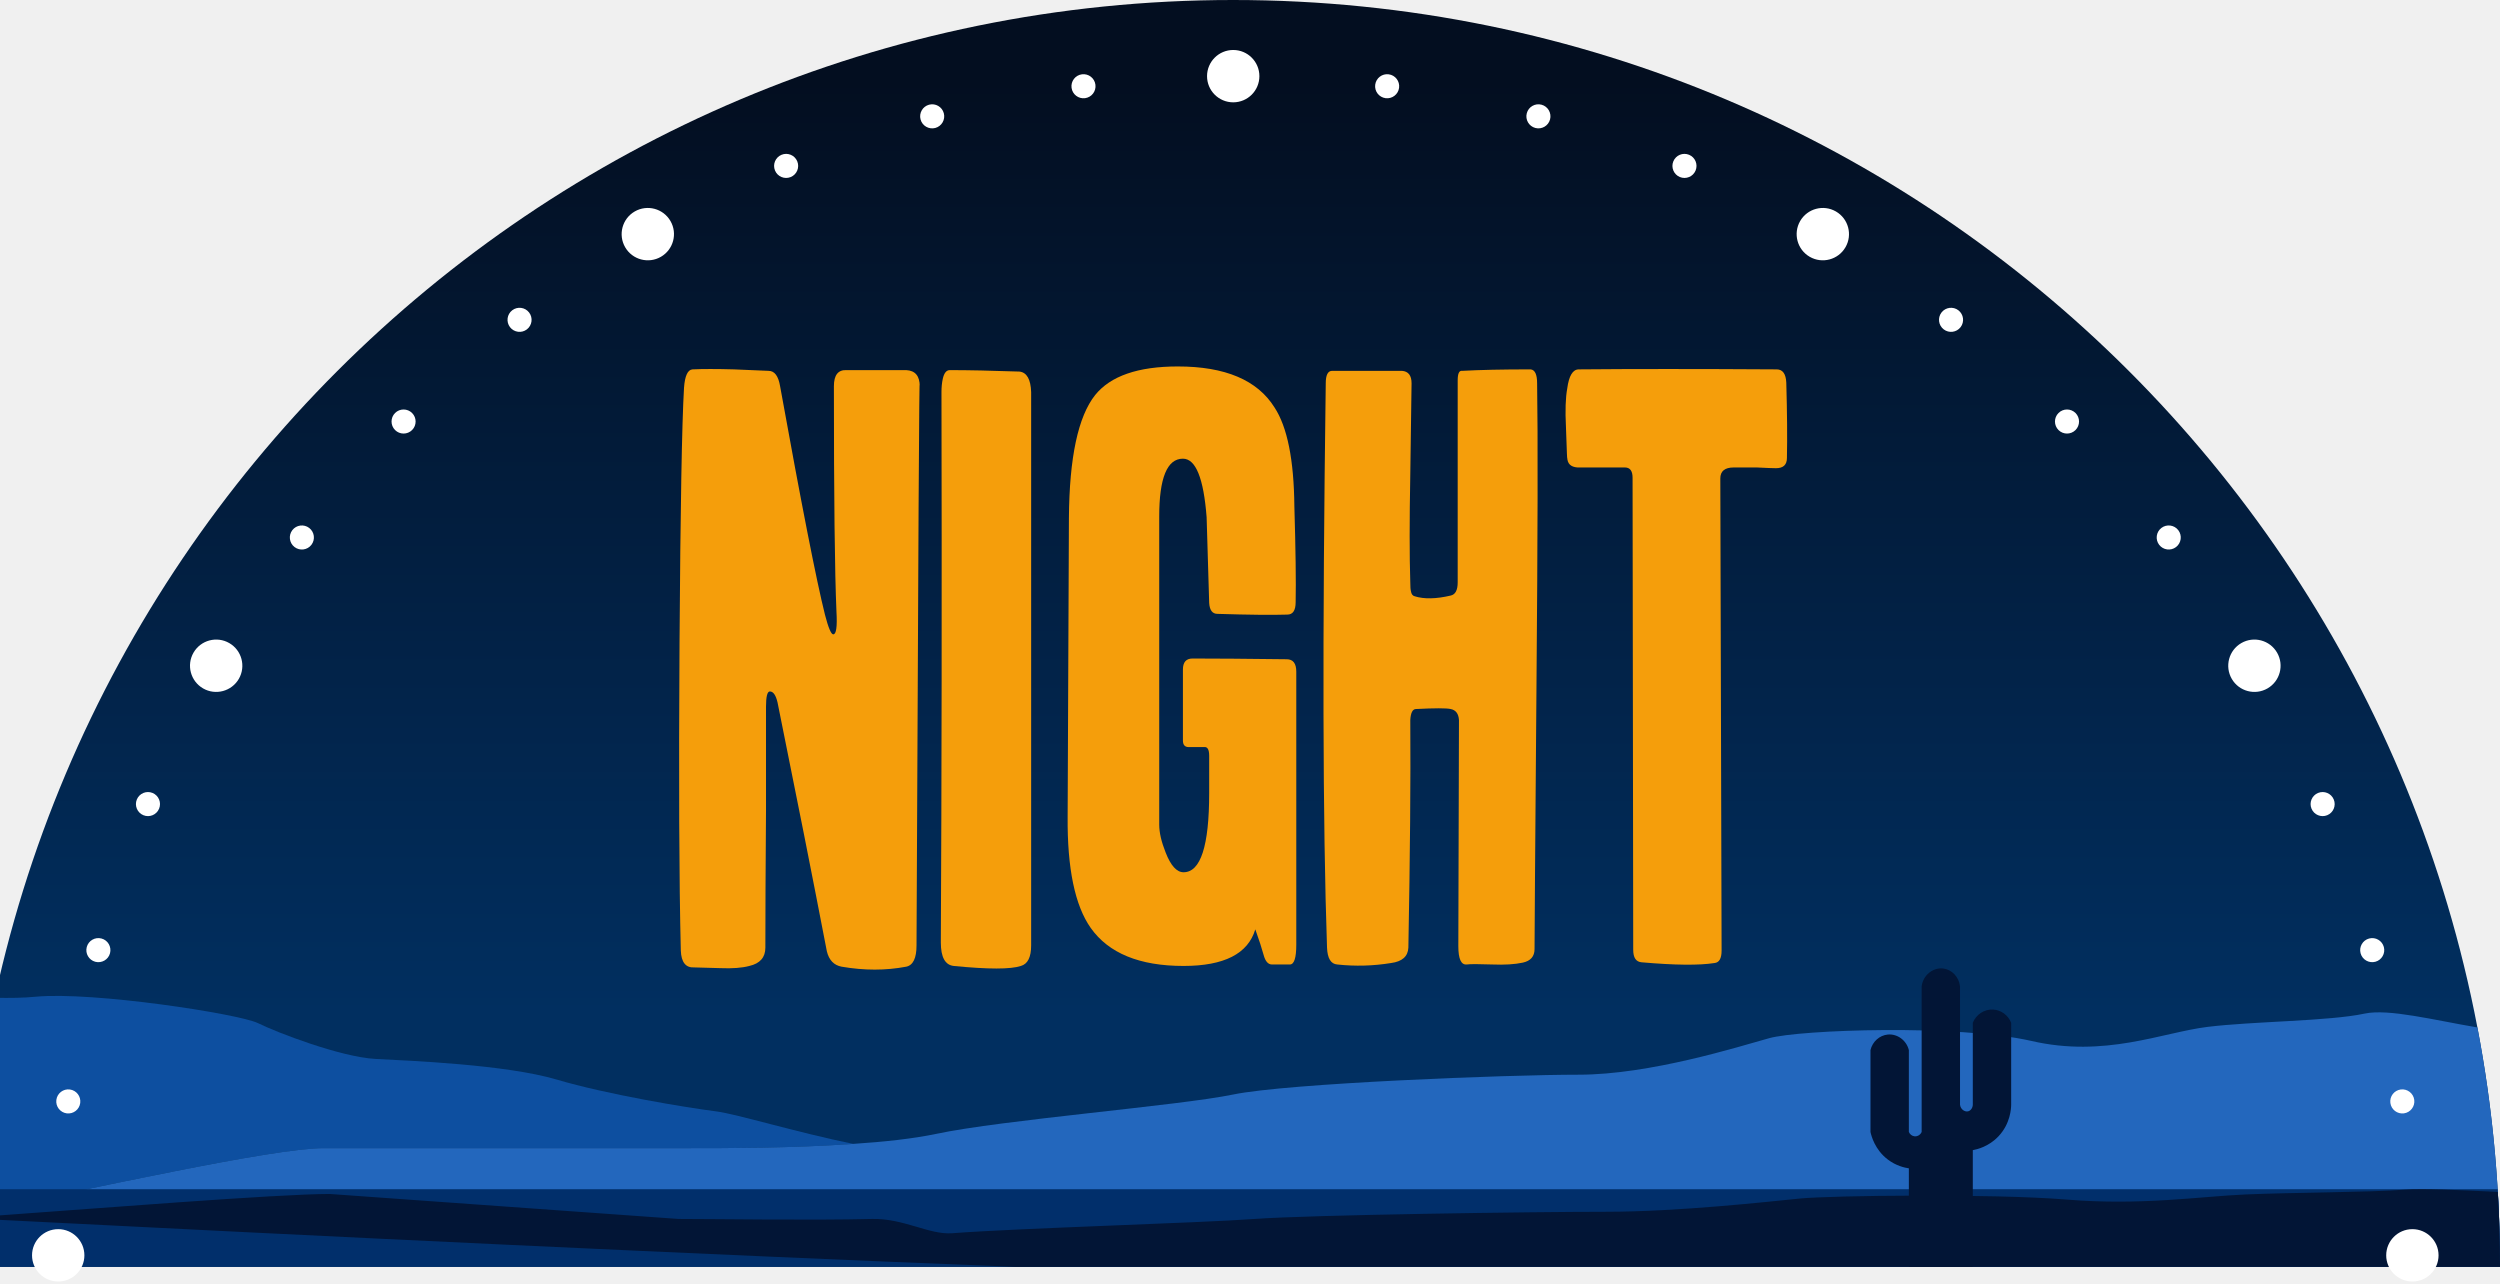
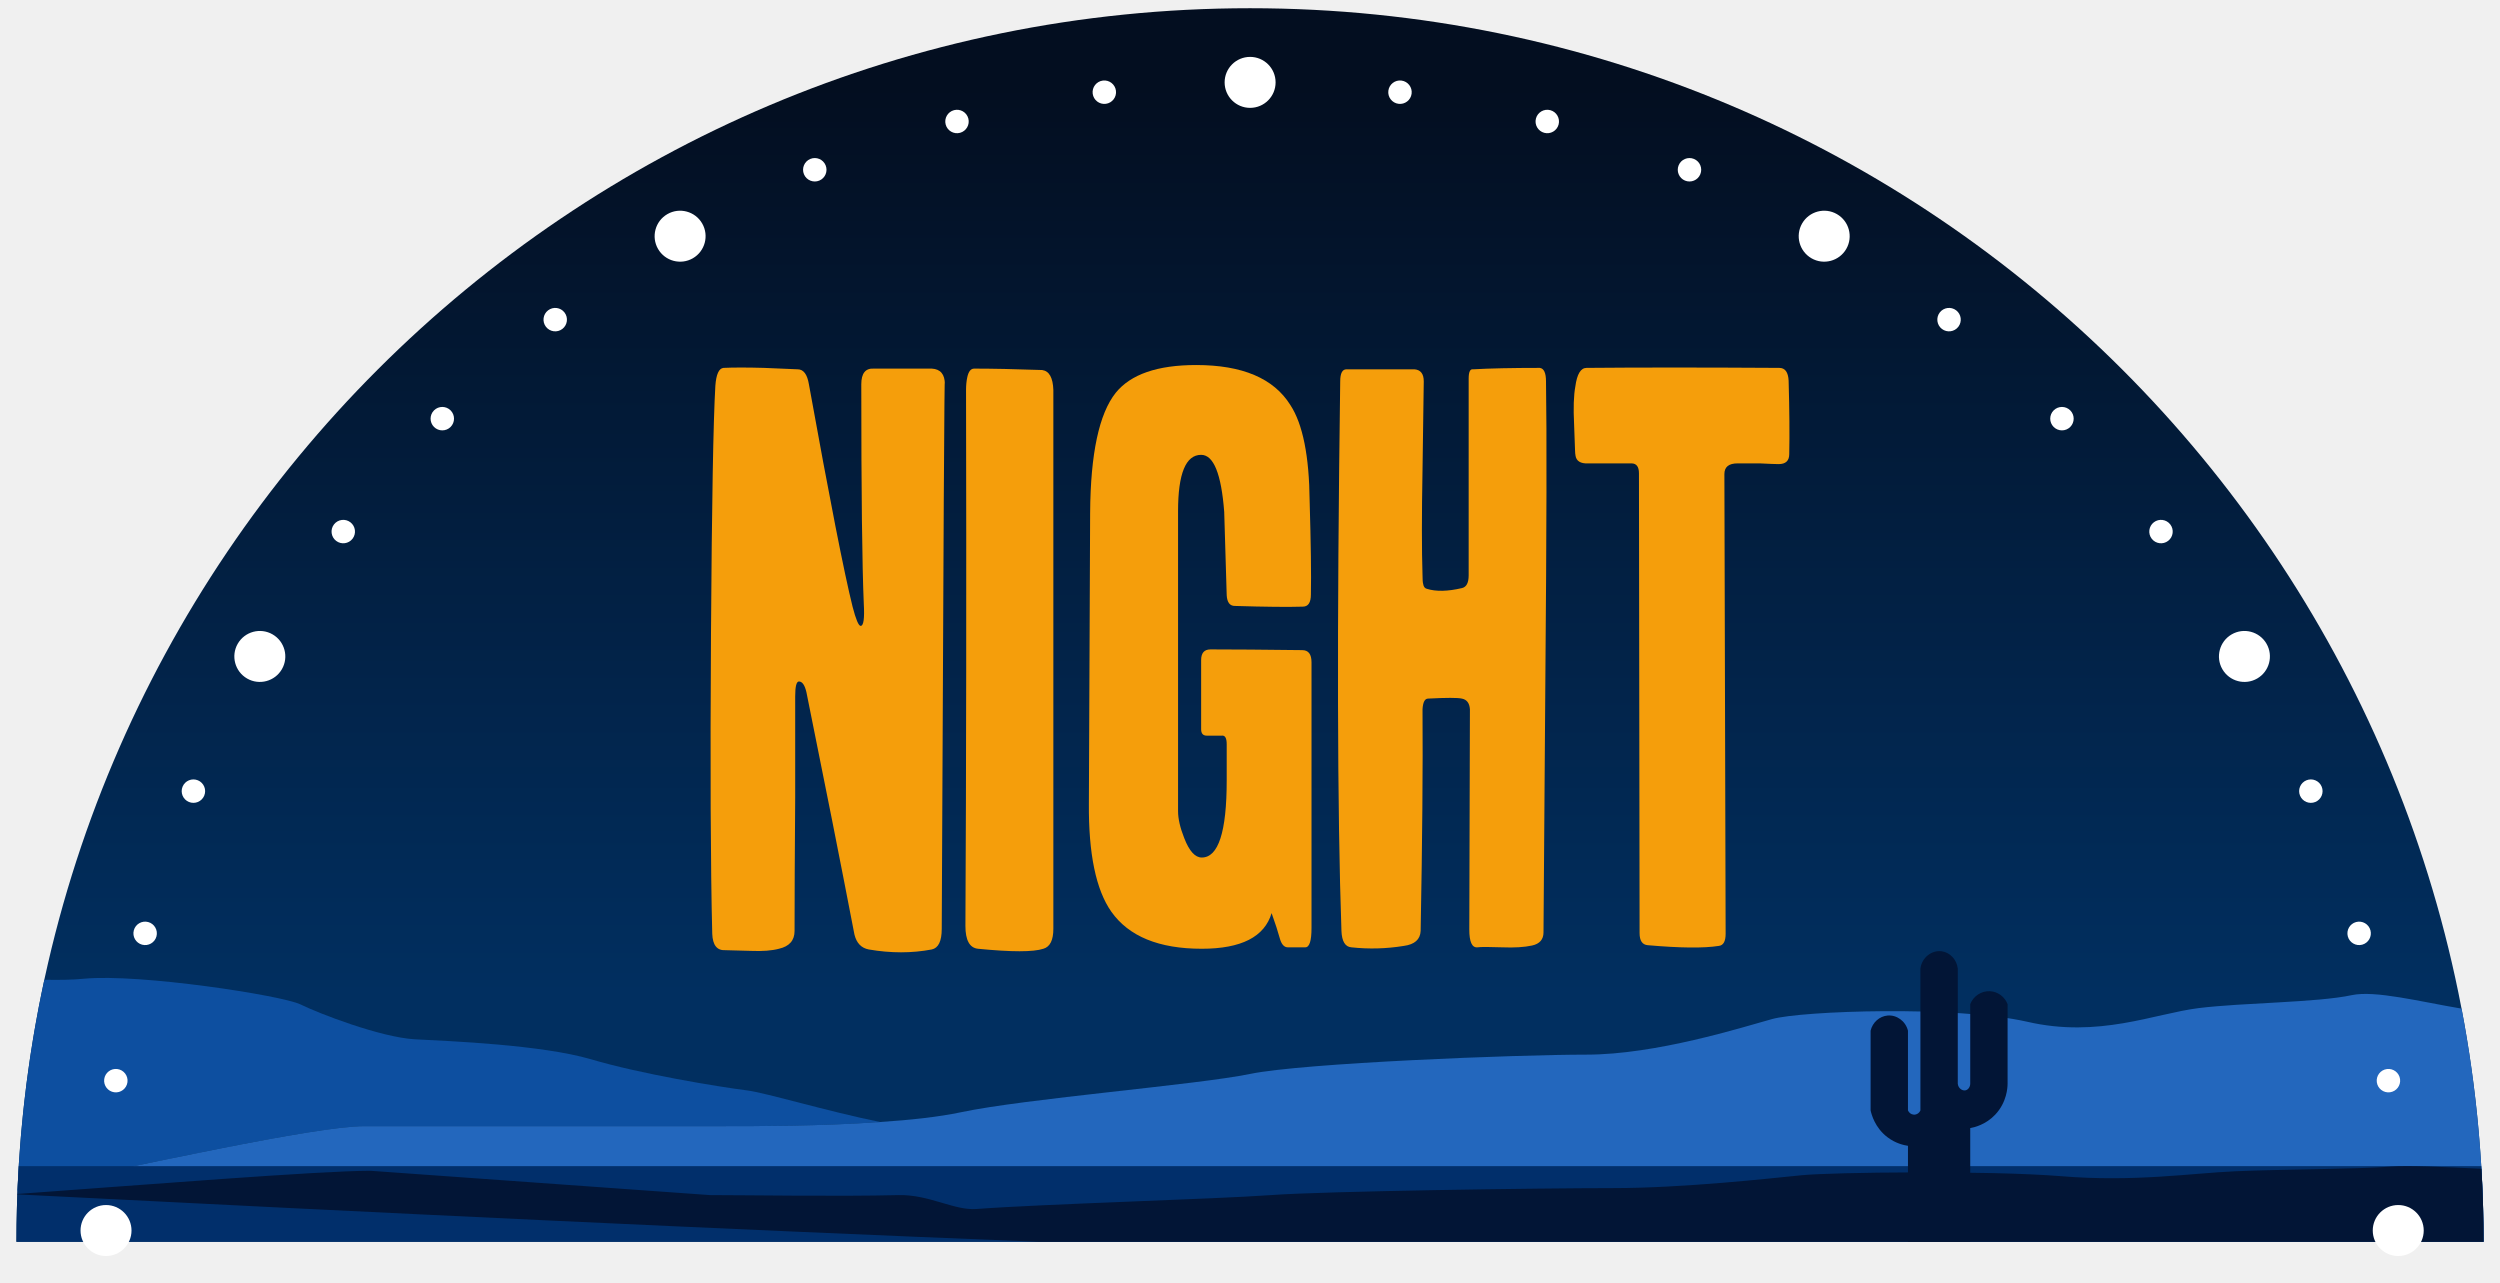
- <svg xmlns="http://www.w3.org/2000/svg" width="296" height="152" viewBox="0 0 296 152" fill="none">
-   <path fill-rule="evenodd" clip-rule="evenodd" d="M296 150C296 67.157 228.843 0 146 0C63.158 0 -4 67.157 -4 150H296Z" fill="url(#paint0_linear_621_68)" />
-   <path fill-rule="evenodd" clip-rule="evenodd" d="M-0.609 118.138C1.186 118.176 2.811 118.151 4.211 118.013C10.979 117.372 28.279 120.041 30.535 121.135C32.791 122.255 40.302 125.138 44.43 125.377C48.58 125.592 59.859 126.045 65.859 127.806C71.881 129.595 81.287 131.142 84.851 131.596C87.152 131.889 94.572 134.131 101.024 135.439C93.919 135.946 86.046 135.946 81.761 135.946H38.317C32.241 135.946 11.105 140.708 -3.871 143.729C-3.511 134.985 -2.403 126.434 -0.609 118.138Z" fill="#0D4FA0" />
-   <path fill-rule="evenodd" clip-rule="evenodd" d="M-3.87 143.726C11.107 140.705 32.24 135.943 38.315 135.943H81.759C86.045 135.943 93.917 135.943 101.023 135.436C104.676 135.197 108.127 134.822 110.789 134.262C118.684 132.581 139.548 130.927 146 129.592C152.451 128.257 178.459 127.244 186.917 127.244C195.376 127.244 205.819 123.934 209.474 122.921C213.128 121.906 231.759 121.266 240.489 123.241C249.218 125.269 255.984 122.253 261.354 121.586C266.722 120.919 275.744 120.919 279.963 120.012C282.802 119.401 288.205 120.785 293.326 121.65C295.082 130.83 296.001 140.307 296.001 150H126.295C86.331 148.587 43.264 146.571 -3.875 143.841C-3.873 143.802 -3.871 143.764 -3.87 143.726Z" fill="#2367BD" />
-   <path fill-rule="evenodd" clip-rule="evenodd" d="M-3.722 140.8H295.723C295.907 143.843 296 146.911 296 150H-4C-4 146.911 -3.906 143.843 -3.722 140.8Z" fill="#012F6B" />
-   <path fill-rule="evenodd" clip-rule="evenodd" d="M-3.889 144.186C11.342 143.092 32.853 141.366 39.035 141.366L80.344 144.324C84.702 144.324 96.04 144.507 103.265 144.324C106.981 144.237 110.027 146.218 112.733 146.015C120.761 145.406 141.979 144.807 148.54 144.324C155.1 143.841 181.547 143.473 190.149 143.473C198.75 143.473 209.37 142.275 213.086 141.908C216.802 141.541 235.748 141.309 244.625 142.024C253.502 142.758 260.383 141.667 265.843 141.425C271.302 141.183 280.477 141.183 284.766 140.855C286.742 140.704 291.128 140.891 295.742 141.124C295.913 144.061 296 147.02 296 150H120.291C81.902 148.487 40.763 146.507 -3.891 144.238C-3.89 144.221 -3.89 144.203 -3.889 144.186Z" fill="#021536" />
-   <path d="M108.895 45.728C108.844 42.724 108.718 64.795 108.516 111.942C108.516 113.444 108.111 114.282 107.302 114.455C104.876 114.917 102.323 114.917 99.643 114.455C98.733 114.282 98.152 113.675 97.899 112.635C96.231 103.968 94.284 94.146 92.06 83.168C91.858 82.302 91.554 81.868 91.15 81.868C90.847 81.868 90.695 82.475 90.695 83.688V95.995C90.644 102.928 90.619 108.33 90.619 112.202C90.619 113.357 89.987 114.079 88.723 114.368C87.864 114.599 86.726 114.686 85.311 114.628C83.491 114.57 82.454 114.542 82.202 114.542C81.191 114.599 80.66 113.935 80.609 112.548C80.407 104.459 80.356 92.268 80.457 75.975C80.559 60.202 80.736 50.177 80.988 45.902C81.089 44.515 81.418 43.793 81.974 43.735C83.187 43.677 84.831 43.677 86.903 43.735C89.431 43.85 90.796 43.908 90.998 43.908C91.706 43.908 92.161 44.515 92.363 45.728C94.891 59.71 96.66 68.724 97.672 72.768C98.076 74.328 98.405 75.108 98.657 75.108C99.011 75.108 99.138 74.213 99.037 72.422C98.834 67.742 98.733 58.844 98.733 45.728C98.733 44.399 99.239 43.764 100.25 43.822H107.302C108.364 43.879 108.895 44.515 108.895 45.728Z" fill="#F59E0B" />
-   <path d="M122.088 111.942C122.088 113.328 121.683 114.137 120.874 114.368C119.661 114.773 117.007 114.773 112.912 114.368C111.901 114.253 111.395 113.328 111.395 111.595C111.496 92.066 111.522 70.342 111.471 46.422C111.471 45.844 111.522 45.324 111.623 44.862C111.774 44.168 112.052 43.822 112.457 43.822C114.631 43.822 117.386 43.879 120.723 43.995C121.582 44.11 122.037 44.919 122.088 46.422V111.942Z" fill="#F59E0B" />
-   <path d="M153.48 111.855C153.48 113.415 153.228 114.195 152.722 114.195H150.599C150.144 114.195 149.815 113.819 149.613 113.068C149.411 112.317 149.082 111.306 148.627 110.035C147.768 112.924 144.937 114.368 140.134 114.368C134.927 114.368 131.261 112.866 129.138 109.862C127.268 107.204 126.358 102.813 126.408 96.688L126.56 61.328C126.61 54.164 127.647 49.31 129.669 46.768C131.489 44.515 134.75 43.388 139.451 43.388C145.063 43.388 148.88 45.006 150.902 48.242C152.419 50.553 153.202 54.453 153.253 59.942C153.405 65.084 153.455 68.868 153.405 71.295C153.405 72.277 153.076 72.768 152.419 72.768C150.649 72.826 147.894 72.797 144.153 72.682C143.546 72.682 143.218 72.248 143.167 71.382C143.066 67.973 142.965 64.593 142.864 61.242C142.51 56.619 141.575 54.308 140.058 54.308C138.188 54.308 137.252 56.59 137.252 61.155V97.642C137.252 98.566 137.505 99.664 138.011 100.935C138.617 102.495 139.325 103.275 140.134 103.275C142.156 103.275 143.167 100.155 143.167 93.915V89.495C143.167 88.744 142.965 88.397 142.561 88.455H140.741C140.286 88.455 140.058 88.195 140.058 87.675V79.268C140.058 78.402 140.437 77.968 141.196 77.968C143.875 77.968 147.591 77.997 152.343 78.055C153.101 78.055 153.48 78.546 153.48 79.528V111.855Z" fill="#F59E0B" />
-   <path d="M181.994 45.382C182.095 51.448 182.069 63.437 181.918 81.348C181.766 100.415 181.69 110.757 181.69 112.375C181.69 113.242 181.223 113.776 180.287 113.978C179.352 114.18 178.151 114.253 176.685 114.195C175.068 114.137 174.056 114.137 173.652 114.195C172.995 114.253 172.666 113.53 172.666 112.028L172.742 85.248C172.691 84.497 172.363 84.064 171.756 83.948C171.251 83.833 169.886 83.833 167.661 83.948C167.257 83.948 167.029 84.382 166.979 85.248C167.029 92.355 166.953 101.339 166.751 112.202C166.701 113.242 166.018 113.848 164.704 114.022C162.58 114.368 160.457 114.426 158.334 114.195C157.575 114.137 157.171 113.473 157.12 112.202C156.615 97.699 156.564 75.426 156.969 45.382C156.969 44.399 157.222 43.908 157.727 43.908H165.993C166.751 43.966 167.13 44.457 167.13 45.382C167.13 45.324 167.08 48.906 166.979 56.128C166.878 61.617 166.878 65.893 166.979 68.955C166.979 69.475 167.004 69.822 167.055 69.995C167.105 70.342 167.257 70.544 167.51 70.602C168.622 70.948 170.037 70.919 171.756 70.515C172.312 70.399 172.59 69.879 172.59 68.955V45.035C172.59 44.226 172.767 43.85 173.121 43.908C175.194 43.793 177.899 43.735 181.235 43.735C181.741 43.793 181.994 44.342 181.994 45.382Z" fill="#F59E0B" />
-   <path d="M211.572 54.222C211.572 55.03 211.143 55.435 210.283 55.435C209.929 55.435 209.171 55.406 208.008 55.348H205.278C204.217 55.348 203.686 55.782 203.686 56.648L203.837 112.548C203.837 113.473 203.559 113.964 203.003 114.022C201.183 114.31 198.302 114.282 194.358 113.935C193.701 113.877 193.373 113.386 193.373 112.462L193.297 56.562C193.297 55.753 192.993 55.348 192.387 55.348H186.775C185.966 55.29 185.562 54.886 185.562 54.135C185.562 54.77 185.511 53.586 185.41 50.582C185.309 48.617 185.36 47.086 185.562 45.988C185.764 44.486 186.219 43.735 186.927 43.735C193.196 43.677 201.006 43.677 210.359 43.735C211.067 43.735 211.446 44.255 211.497 45.295C211.598 48.877 211.623 51.853 211.572 54.222Z" fill="#F59E0B" />
-   <path fill-rule="evenodd" clip-rule="evenodd" d="M226.008 150V138.332C225.48 138.252 224.488 138.026 223.516 137.287C221.985 136.125 221.57 134.504 221.465 134.023V124.331C221.703 123.323 222.54 122.581 223.516 122.49C224.635 122.386 225.72 123.16 226.008 124.331V134.023C226.126 134.311 226.388 134.511 226.686 134.539C227.036 134.573 227.379 134.365 227.523 134.023V116.791C227.682 115.455 228.873 114.53 230.068 114.669C231.09 114.788 231.949 115.666 232.066 116.791V130.791C232.125 131.348 232.631 131.68 233.028 131.58C233.328 131.504 233.569 131.181 233.58 130.791V121.099C233.973 120.106 234.951 119.474 235.987 119.531C236.931 119.583 237.769 120.198 238.122 121.099V130.791C238.117 131.221 238.046 133.03 236.621 134.539C235.458 135.772 234.067 136.089 233.58 136.177V150H226.008Z" fill="#021536" />
-   <path d="M146.013 12.116C147.725 12.116 149.112 10.729 149.112 9.017C149.112 7.305 147.725 5.918 146.013 5.918C144.302 5.918 142.914 7.305 142.914 9.017C142.914 10.729 144.302 12.116 146.013 12.116Z" fill="white" />
-   <path fill-rule="evenodd" clip-rule="evenodd" d="M164.424 8.798C165.204 8.901 165.754 9.617 165.652 10.397C165.549 11.177 164.832 11.727 164.052 11.624C163.272 11.522 162.722 10.805 162.825 10.025C162.928 9.245 163.644 8.695 164.424 8.798Z" fill="white" />
-   <path fill-rule="evenodd" clip-rule="evenodd" d="M128.099 8.798C127.319 8.901 126.769 9.617 126.872 10.397C126.975 11.177 127.691 11.727 128.471 11.624C129.251 11.522 129.801 10.805 129.698 10.025C129.596 9.245 128.879 8.695 128.099 8.798Z" fill="white" />
-   <path fill-rule="evenodd" clip-rule="evenodd" d="M199.987 18.327C200.714 18.628 201.059 19.463 200.758 20.19C200.457 20.917 199.623 21.262 198.896 20.961C198.169 20.66 197.823 19.826 198.124 19.099C198.425 18.372 199.26 18.026 199.987 18.327Z" fill="white" />
-   <path fill-rule="evenodd" clip-rule="evenodd" d="M92.533 18.327C91.806 18.628 91.46 19.463 91.761 20.19C92.062 20.917 92.897 21.262 93.624 20.961C94.351 20.66 94.696 19.826 94.395 19.099C94.094 18.372 93.26 18.026 92.533 18.327Z" fill="white" />
-   <path fill-rule="evenodd" clip-rule="evenodd" d="M231.872 36.737C232.496 37.216 232.614 38.111 232.135 38.735C231.656 39.36 230.76 39.478 230.136 38.999C229.512 38.52 229.394 37.624 229.873 37C230.352 36.376 231.248 36.258 231.872 36.737Z" fill="white" />
-   <path fill-rule="evenodd" clip-rule="evenodd" d="M60.648 36.737C60.023 37.216 59.906 38.111 60.384 38.735C60.863 39.36 61.759 39.478 62.383 38.999C63.007 38.52 63.125 37.624 62.646 37C62.167 36.376 61.272 36.258 60.648 36.737Z" fill="white" />
-   <path fill-rule="evenodd" clip-rule="evenodd" d="M257.908 62.772C258.387 63.396 258.269 64.291 257.645 64.77C257.021 65.249 256.125 65.131 255.646 64.507C255.167 63.883 255.285 62.988 255.909 62.509C256.533 62.03 257.429 62.148 257.908 62.772Z" fill="white" />
-   <path fill-rule="evenodd" clip-rule="evenodd" d="M34.611 62.772C34.132 63.396 34.25 64.291 34.874 64.77C35.498 65.249 36.394 65.131 36.872 64.507C37.351 63.883 37.234 62.988 36.609 62.509C35.985 62.03 35.09 62.148 34.611 62.772Z" fill="white" />
-   <path fill-rule="evenodd" clip-rule="evenodd" d="M182.518 12.397C183.278 12.601 183.729 13.383 183.526 14.143C183.322 14.903 182.54 15.355 181.78 15.151C181.02 14.947 180.568 14.165 180.772 13.405C180.976 12.645 181.758 12.193 182.518 12.397Z" fill="white" />
-   <path fill-rule="evenodd" clip-rule="evenodd" d="M110.002 12.397C109.242 12.601 108.79 13.383 108.994 14.143C109.197 14.903 109.98 15.355 110.74 15.151C111.499 14.947 111.951 14.165 111.748 13.405C111.544 12.645 110.762 12.193 110.002 12.397Z" fill="white" />
-   <path fill-rule="evenodd" clip-rule="evenodd" d="M217.372 25.038C218.853 25.893 219.362 27.79 218.506 29.271C217.651 30.753 215.754 31.261 214.273 30.406C212.791 29.55 212.283 27.653 213.138 26.172C213.994 24.691 215.891 24.182 217.372 25.038Z" fill="white" />
-   <path fill-rule="evenodd" clip-rule="evenodd" d="M75.151 25.038C73.67 25.893 73.162 27.79 74.017 29.271C74.872 30.753 76.769 31.261 78.251 30.406C79.732 29.55 80.24 27.653 79.385 26.172C78.53 24.691 76.633 24.182 75.151 25.038Z" fill="white" />
-   <path fill-rule="evenodd" clip-rule="evenodd" d="M245.742 48.901C246.298 49.457 246.298 50.361 245.742 50.917C245.185 51.473 244.282 51.473 243.726 50.917C243.169 50.361 243.169 49.457 243.726 48.901C244.282 48.345 245.185 48.345 245.742 48.901Z" fill="white" />
-   <path fill-rule="evenodd" clip-rule="evenodd" d="M46.776 48.901C46.22 49.457 46.22 50.361 46.776 50.917C47.332 51.473 48.236 51.473 48.792 50.917C49.348 50.361 49.348 49.457 48.792 48.901C48.236 48.345 47.332 48.345 46.776 48.901Z" fill="white" />
-   <path fill-rule="evenodd" clip-rule="evenodd" d="M269.607 77.275C270.462 78.756 269.954 80.653 268.473 81.508C266.991 82.364 265.094 81.855 264.239 80.374C263.384 78.893 263.892 76.995 265.373 76.14C266.855 75.285 268.752 75.793 269.607 77.275Z" fill="white" />
-   <path fill-rule="evenodd" clip-rule="evenodd" d="M22.911 77.275C22.056 78.756 22.564 80.653 24.046 81.508C25.527 82.364 27.424 81.855 28.28 80.374C29.135 78.893 28.627 76.995 27.145 76.14C25.664 75.285 23.767 75.793 22.911 77.275Z" fill="white" />
-   <path fill-rule="evenodd" clip-rule="evenodd" d="M276.317 94.658C276.618 95.385 276.273 96.219 275.546 96.52C274.819 96.821 273.984 96.476 273.683 95.749C273.382 95.022 273.728 94.188 274.455 93.886C275.182 93.585 276.016 93.931 276.317 94.658Z" fill="white" />
-   <path fill-rule="evenodd" clip-rule="evenodd" d="M16.202 94.658C15.901 95.385 16.247 96.219 16.974 96.52C17.701 96.821 18.535 96.476 18.836 95.749C19.137 95.022 18.792 94.188 18.065 93.886C17.338 93.585 16.503 93.931 16.202 94.658Z" fill="white" />
-   <path fill-rule="evenodd" clip-rule="evenodd" d="M282.248 112.128C282.451 112.888 281.999 113.67 281.24 113.874C280.48 114.077 279.697 113.626 279.494 112.866C279.29 112.106 279.742 111.323 280.502 111.12C281.262 110.916 282.044 111.368 282.248 112.128Z" fill="white" />
-   <path fill-rule="evenodd" clip-rule="evenodd" d="M10.272 112.128C10.068 112.888 10.52 113.67 11.28 113.874C12.04 114.077 12.822 113.626 13.026 112.866C13.229 112.106 12.778 111.323 12.018 111.12C11.258 110.916 10.476 111.368 10.272 112.128Z" fill="white" />
-   <path fill-rule="evenodd" clip-rule="evenodd" d="M285.847 130.222C285.949 131.002 285.4 131.719 284.62 131.822C283.84 131.924 283.123 131.374 283.02 130.594C282.917 129.814 283.467 129.098 284.247 128.995C285.027 128.892 285.744 129.442 285.847 130.222Z" fill="white" />
-   <path fill-rule="evenodd" clip-rule="evenodd" d="M6.673 130.222C6.57 131.002 7.12 131.719 7.9 131.822C8.68 131.924 9.397 131.374 9.499 130.594C9.602 129.814 9.052 129.098 8.272 128.995C7.492 128.892 6.775 129.442 6.673 130.222Z" fill="white" />
-   <path fill-rule="evenodd" clip-rule="evenodd" d="M288.725 148.632C288.725 150.342 287.336 151.731 285.626 151.731C283.915 151.731 282.527 150.342 282.527 148.632C282.527 146.921 283.915 145.532 285.626 145.532C287.336 145.532 288.725 146.921 288.725 148.632Z" fill="white" />
-   <path fill-rule="evenodd" clip-rule="evenodd" d="M3.793 148.632C3.793 150.342 5.182 151.731 6.893 151.731C8.603 151.731 9.992 150.342 9.992 148.632C9.992 146.921 8.603 145.532 6.893 145.532C5.182 145.532 3.793 146.921 3.793 148.632Z" fill="white" />
+ <svg xmlns="http://www.w3.org/2000/svg" width="304" height="156" viewBox="0 0 304 156" fill="none">
+   <path fill-rule="evenodd" clip-rule="evenodd" d="M302 151C302 68.157 234.843 1 152 1C69.158 1 2 68.157 2 151H302Z" fill="url(#paint0_linear_678_3459)" />
+   <path fill-rule="evenodd" clip-rule="evenodd" d="M5.391 119.138C7.186 119.176 8.811 119.151 10.211 119.013C16.979 118.372 34.279 121.041 36.535 122.135C38.791 123.255 46.302 126.138 50.43 126.377C54.58 126.592 65.859 127.045 71.859 128.806C77.881 130.595 87.287 132.142 90.851 132.596C93.152 132.889 100.572 135.131 107.024 136.439C99.919 136.946 92.046 136.946 87.761 136.946H44.317C38.241 136.946 17.105 141.708 2.129 144.729C2.489 135.985 3.597 127.434 5.391 119.138Z" fill="#0D4FA0" />
+   <path fill-rule="evenodd" clip-rule="evenodd" d="M2.13 144.726C17.107 141.705 38.24 136.943 44.315 136.943H87.759C92.045 136.943 99.917 136.943 107.023 136.436C110.676 136.197 114.127 135.822 116.789 135.262C124.684 133.581 145.548 131.927 152 130.592C158.451 129.257 184.459 128.244 192.917 128.244C201.376 128.244 211.819 124.934 215.474 123.921C219.128 122.906 237.759 122.266 246.489 124.241C255.218 126.269 261.984 123.253 267.354 122.586C272.722 121.919 281.744 121.919 285.963 121.012C288.802 120.401 294.205 121.785 299.326 122.65C301.082 131.83 302.001 141.307 302.001 151H132.295C92.331 149.587 49.264 147.571 2.125 144.841C2.127 144.802 2.129 144.764 2.13 144.726Z" fill="#2367BD" />
+   <path fill-rule="evenodd" clip-rule="evenodd" d="M2.278 141.8H301.723C301.907 144.843 302 147.911 302 151H2C2 147.911 2.094 144.843 2.278 141.8Z" fill="#012F6B" />
+   <path fill-rule="evenodd" clip-rule="evenodd" d="M2.111 145.186C17.342 144.092 38.853 142.366 45.035 142.366L86.344 145.324C90.702 145.324 102.04 145.507 109.265 145.324C112.981 145.237 116.027 147.218 118.733 147.015C126.761 146.406 147.979 145.807 154.54 145.324C161.1 144.841 187.547 144.473 196.149 144.473C204.75 144.473 215.37 143.275 219.086 142.908C222.802 142.541 241.748 142.309 250.625 143.024C259.502 143.758 266.383 142.667 271.843 142.425C277.302 142.183 286.477 142.183 290.766 141.855C292.742 141.704 297.128 141.891 301.742 142.124C301.913 145.061 302 148.02 302 151H126.291C87.902 149.487 46.763 147.507 2.109 145.238C2.11 145.221 2.11 145.203 2.111 145.186Z" fill="#021536" />
+   <path d="M114.895 46.728C114.844 43.724 114.718 65.795 114.516 112.942C114.516 114.444 114.111 115.282 113.302 115.455C110.876 115.917 108.323 115.917 105.643 115.455C104.733 115.282 104.152 114.675 103.899 113.635C102.231 104.968 100.284 95.146 98.06 84.168C97.858 83.302 97.554 82.868 97.15 82.868C96.847 82.868 96.695 83.475 96.695 84.688V96.995C96.644 103.928 96.619 109.33 96.619 113.202C96.619 114.357 95.987 115.079 94.723 115.368C93.864 115.599 92.726 115.686 91.311 115.628C89.491 115.57 88.454 115.542 88.202 115.542C87.191 115.599 86.66 114.935 86.609 113.548C86.407 105.459 86.356 93.268 86.457 76.975C86.559 61.202 86.736 51.177 86.988 46.902C87.089 45.515 87.418 44.793 87.974 44.735C89.187 44.677 90.831 44.677 92.903 44.735C95.431 44.85 96.796 44.908 96.998 44.908C97.706 44.908 98.161 45.515 98.363 46.728C100.891 60.71 102.66 69.724 103.672 73.768C104.076 75.328 104.405 76.108 104.657 76.108C105.011 76.108 105.138 75.213 105.037 73.422C104.834 68.742 104.733 59.844 104.733 46.728C104.733 45.399 105.239 44.764 106.25 44.822H113.302C114.364 44.879 114.895 45.515 114.895 46.728Z" fill="#F59E0B" />
+   <path d="M128.088 112.942C128.088 114.328 127.683 115.137 126.874 115.368C125.661 115.773 123.007 115.773 118.912 115.368C117.901 115.253 117.395 114.328 117.395 112.595C117.496 93.066 117.522 71.342 117.471 47.422C117.471 46.844 117.522 46.324 117.623 45.862C117.774 45.168 118.052 44.822 118.457 44.822C120.631 44.822 123.386 44.879 126.723 44.995C127.582 45.11 128.037 45.919 128.088 47.422V112.942Z" fill="#F59E0B" />
+   <path d="M159.48 112.855C159.48 114.415 159.228 115.195 158.722 115.195H156.599C156.144 115.195 155.815 114.819 155.613 114.068C155.411 113.317 155.082 112.306 154.627 111.035C153.768 113.924 150.937 115.368 146.134 115.368C140.927 115.368 137.261 113.866 135.138 110.862C133.268 108.204 132.358 103.813 132.408 97.688L132.56 62.328C132.61 55.164 133.647 50.31 135.669 47.768C137.489 45.515 140.75 44.388 145.451 44.388C151.063 44.388 154.88 46.006 156.902 49.242C158.419 51.553 159.202 55.453 159.253 60.942C159.405 66.084 159.455 69.868 159.405 72.295C159.405 73.277 159.076 73.768 158.419 73.768C156.649 73.826 153.894 73.797 150.153 73.682C149.546 73.682 149.218 73.248 149.167 72.382C149.066 68.973 148.965 65.593 148.864 62.242C148.51 57.619 147.575 55.308 146.058 55.308C144.188 55.308 143.252 57.59 143.252 62.155V98.642C143.252 99.566 143.505 100.664 144.011 101.935C144.617 103.495 145.325 104.275 146.134 104.275C148.156 104.275 149.167 101.155 149.167 94.915V90.495C149.167 89.744 148.965 89.397 148.561 89.455H146.741C146.286 89.455 146.058 89.195 146.058 88.675V80.268C146.058 79.402 146.437 78.968 147.196 78.968C149.875 78.968 153.591 78.997 158.343 79.055C159.101 79.055 159.48 79.546 159.48 80.528V112.855Z" fill="#F59E0B" />
+   <path d="M187.994 46.382C188.095 52.448 188.069 64.437 187.918 82.348C187.766 101.415 187.69 111.757 187.69 113.375C187.69 114.242 187.223 114.776 186.287 114.978C185.352 115.18 184.151 115.253 182.685 115.195C181.068 115.137 180.056 115.137 179.652 115.195C178.995 115.253 178.666 114.53 178.666 113.028L178.742 86.248C178.691 85.497 178.363 85.064 177.756 84.948C177.251 84.833 175.886 84.833 173.661 84.948C173.257 84.948 173.029 85.382 172.979 86.248C173.029 93.355 172.953 102.339 172.751 113.202C172.701 114.242 172.018 114.848 170.704 115.022C168.58 115.368 166.457 115.426 164.334 115.195C163.575 115.137 163.171 114.473 163.12 113.202C162.615 98.699 162.564 76.426 162.969 46.382C162.969 45.399 163.222 44.908 163.727 44.908H171.993C172.751 44.966 173.13 45.457 173.13 46.382C173.13 46.324 173.08 49.906 172.979 57.128C172.878 62.617 172.878 66.893 172.979 69.955C172.979 70.475 173.004 70.822 173.055 70.995C173.105 71.342 173.257 71.544 173.51 71.602C174.622 71.948 176.037 71.919 177.756 71.515C178.312 71.399 178.59 70.879 178.59 69.955V46.035C178.59 45.226 178.767 44.85 179.121 44.908C181.194 44.793 183.899 44.735 187.235 44.735C187.741 44.793 187.994 45.342 187.994 46.382Z" fill="#F59E0B" />
+   <path d="M217.572 55.222C217.572 56.03 217.143 56.435 216.283 56.435C215.929 56.435 215.171 56.406 214.008 56.348H211.278C210.217 56.348 209.686 56.782 209.686 57.648L209.837 113.548C209.837 114.473 209.559 114.964 209.003 115.022C207.183 115.31 204.302 115.282 200.358 114.935C199.701 114.877 199.373 114.386 199.373 113.462L199.297 57.562C199.297 56.753 198.993 56.348 198.387 56.348H192.775C191.966 56.29 191.562 55.886 191.562 55.135C191.562 55.77 191.511 54.586 191.41 51.582C191.309 49.617 191.36 48.086 191.562 46.988C191.764 45.486 192.219 44.735 192.927 44.735C199.196 44.677 207.006 44.677 216.359 44.735C217.067 44.735 217.446 45.255 217.497 46.295C217.598 49.877 217.623 52.853 217.572 55.222Z" fill="#F59E0B" />
+   <path fill-rule="evenodd" clip-rule="evenodd" d="M232.008 151V139.332C231.48 139.252 230.488 139.026 229.516 138.287C227.985 137.125 227.57 135.504 227.465 135.023V125.331C227.703 124.323 228.54 123.581 229.516 123.49C230.635 123.386 231.72 124.16 232.008 125.331V135.023C232.126 135.311 232.388 135.511 232.686 135.539C233.036 135.573 233.379 135.365 233.523 135.023V117.791C233.682 116.455 234.873 115.53 236.068 115.669C237.09 115.788 237.949 116.666 238.066 117.791V131.791C238.125 132.348 238.631 132.68 239.028 132.58C239.328 132.504 239.569 132.181 239.58 131.791V122.099C239.973 121.106 240.951 120.474 241.987 120.531C242.931 120.583 243.769 121.198 244.122 122.099V131.791C244.117 132.221 244.046 134.03 242.621 135.539C241.458 136.772 240.067 137.089 239.58 137.177V151H232.008Z" fill="#021536" />
+   <path d="M152.013 13.116C153.725 13.116 155.112 11.729 155.112 10.017C155.112 8.305 153.725 6.918 152.013 6.918C150.302 6.918 148.914 8.305 148.914 10.017C148.914 11.729 150.302 13.116 152.013 13.116Z" fill="white" />
+   <path fill-rule="evenodd" clip-rule="evenodd" d="M170.424 9.798C171.204 9.901 171.754 10.617 171.652 11.397C171.549 12.177 170.832 12.727 170.052 12.624C169.272 12.522 168.722 11.805 168.825 11.025C168.928 10.245 169.644 9.695 170.424 9.798Z" fill="white" />
+   <path fill-rule="evenodd" clip-rule="evenodd" d="M134.099 9.798C133.319 9.901 132.769 10.617 132.872 11.397C132.975 12.177 133.691 12.727 134.471 12.624C135.251 12.522 135.801 11.805 135.698 11.025C135.596 10.245 134.879 9.695 134.099 9.798Z" fill="white" />
+   <path fill-rule="evenodd" clip-rule="evenodd" d="M205.987 19.327C206.714 19.628 207.059 20.463 206.758 21.19C206.457 21.917 205.623 22.262 204.896 21.961C204.169 21.66 203.823 20.826 204.124 20.099C204.425 19.372 205.26 19.026 205.987 19.327Z" fill="white" />
+   <path fill-rule="evenodd" clip-rule="evenodd" d="M98.533 19.327C97.806 19.628 97.46 20.463 97.761 21.19C98.062 21.917 98.897 22.262 99.624 21.961C100.351 21.66 100.696 20.826 100.395 20.099C100.094 19.372 99.26 19.026 98.533 19.327Z" fill="white" />
+   <path fill-rule="evenodd" clip-rule="evenodd" d="M237.872 37.737C238.496 38.216 238.614 39.111 238.135 39.735C237.656 40.36 236.76 40.478 236.136 39.999C235.512 39.52 235.394 38.624 235.873 38C236.352 37.376 237.248 37.258 237.872 37.737Z" fill="white" />
+   <path fill-rule="evenodd" clip-rule="evenodd" d="M66.648 37.737C66.023 38.216 65.906 39.111 66.384 39.735C66.863 40.36 67.759 40.478 68.383 39.999C69.007 39.52 69.125 38.624 68.646 38C68.167 37.376 67.272 37.258 66.648 37.737Z" fill="white" />
+   <path fill-rule="evenodd" clip-rule="evenodd" d="M263.908 63.772C264.387 64.396 264.269 65.291 263.645 65.77C263.021 66.249 262.125 66.131 261.646 65.507C261.167 64.883 261.285 63.988 261.909 63.509C262.533 63.03 263.429 63.148 263.908 63.772Z" fill="white" />
+   <path fill-rule="evenodd" clip-rule="evenodd" d="M40.611 63.772C40.132 64.396 40.25 65.291 40.874 65.77C41.498 66.249 42.394 66.131 42.872 65.507C43.351 64.883 43.234 63.988 42.609 63.509C41.985 63.03 41.09 63.148 40.611 63.772Z" fill="white" />
+   <path fill-rule="evenodd" clip-rule="evenodd" d="M188.518 13.397C189.278 13.601 189.729 14.383 189.526 15.143C189.322 15.903 188.54 16.355 187.78 16.151C187.02 15.947 186.568 15.165 186.772 14.405C186.976 13.645 187.758 13.193 188.518 13.397Z" fill="white" />
+   <path fill-rule="evenodd" clip-rule="evenodd" d="M116.002 13.397C115.242 13.601 114.79 14.383 114.994 15.143C115.197 15.903 115.98 16.355 116.74 16.151C117.499 15.947 117.951 15.165 117.748 14.405C117.544 13.645 116.762 13.193 116.002 13.397Z" fill="white" />
+   <path fill-rule="evenodd" clip-rule="evenodd" d="M223.372 26.038C224.853 26.893 225.362 28.79 224.506 30.271C223.651 31.753 221.754 32.261 220.273 31.406C218.791 30.55 218.283 28.653 219.138 27.172C219.994 25.691 221.891 25.182 223.372 26.038Z" fill="white" />
+   <path fill-rule="evenodd" clip-rule="evenodd" d="M81.151 26.038C79.67 26.893 79.162 28.79 80.017 30.271C80.872 31.753 82.769 32.261 84.251 31.406C85.732 30.55 86.24 28.653 85.385 27.172C84.53 25.691 82.633 25.182 81.151 26.038Z" fill="white" />
+   <path fill-rule="evenodd" clip-rule="evenodd" d="M251.742 49.901C252.298 50.457 252.298 51.361 251.742 51.917C251.185 52.473 250.282 52.473 249.726 51.917C249.169 51.361 249.169 50.457 249.726 49.901C250.282 49.345 251.185 49.345 251.742 49.901Z" fill="white" />
+   <path fill-rule="evenodd" clip-rule="evenodd" d="M52.776 49.901C52.22 50.457 52.22 51.361 52.776 51.917C53.332 52.473 54.236 52.473 54.792 51.917C55.348 51.361 55.348 50.457 54.792 49.901C54.236 49.345 53.332 49.345 52.776 49.901Z" fill="white" />
+   <path fill-rule="evenodd" clip-rule="evenodd" d="M275.607 78.275C276.462 79.756 275.954 81.653 274.473 82.508C272.991 83.364 271.094 82.855 270.239 81.374C269.384 79.893 269.892 77.995 271.373 77.14C272.855 76.285 274.752 76.793 275.607 78.275Z" fill="white" />
+   <path fill-rule="evenodd" clip-rule="evenodd" d="M28.911 78.275C28.056 79.756 28.564 81.653 30.046 82.508C31.527 83.364 33.424 82.855 34.28 81.374C35.135 79.893 34.627 77.995 33.145 77.14C31.664 76.285 29.767 76.793 28.911 78.275Z" fill="white" />
+   <path fill-rule="evenodd" clip-rule="evenodd" d="M282.317 95.658C282.618 96.385 282.273 97.219 281.546 97.52C280.819 97.821 279.984 97.476 279.683 96.749C279.382 96.022 279.728 95.188 280.455 94.886C281.182 94.585 282.016 94.931 282.317 95.658Z" fill="white" />
+   <path fill-rule="evenodd" clip-rule="evenodd" d="M22.202 95.658C21.901 96.385 22.247 97.219 22.974 97.52C23.701 97.821 24.535 97.476 24.836 96.749C25.137 96.022 24.792 95.188 24.065 94.886C23.338 94.585 22.503 94.931 22.202 95.658Z" fill="white" />
+   <path fill-rule="evenodd" clip-rule="evenodd" d="M288.248 113.128C288.451 113.888 287.999 114.67 287.24 114.874C286.48 115.077 285.697 114.626 285.494 113.866C285.29 113.106 285.742 112.323 286.502 112.12C287.262 111.916 288.044 112.368 288.248 113.128Z" fill="white" />
+   <path fill-rule="evenodd" clip-rule="evenodd" d="M16.272 113.128C16.068 113.888 16.52 114.67 17.28 114.874C18.04 115.077 18.822 114.626 19.026 113.866C19.229 113.106 18.778 112.323 18.018 112.12C17.258 111.916 16.476 112.368 16.272 113.128Z" fill="white" />
+   <path fill-rule="evenodd" clip-rule="evenodd" d="M291.847 131.222C291.949 132.002 291.4 132.719 290.62 132.822C289.84 132.924 289.123 132.374 289.02 131.594C288.917 130.814 289.467 130.098 290.247 129.995C291.027 129.892 291.744 130.442 291.847 131.222Z" fill="white" />
+   <path fill-rule="evenodd" clip-rule="evenodd" d="M12.673 131.222C12.57 132.002 13.12 132.719 13.9 132.822C14.68 132.924 15.397 132.374 15.499 131.594C15.602 130.814 15.052 130.098 14.272 129.995C13.492 129.892 12.775 130.442 12.673 131.222Z" fill="white" />
+   <path fill-rule="evenodd" clip-rule="evenodd" d="M294.725 149.632C294.725 151.342 293.336 152.731 291.626 152.731C289.915 152.731 288.527 151.342 288.527 149.632C288.527 147.921 289.915 146.532 291.626 146.532C293.336 146.532 294.725 147.921 294.725 149.632Z" fill="white" />
+   <path fill-rule="evenodd" clip-rule="evenodd" d="M9.793 149.632C9.793 151.342 11.182 152.731 12.893 152.731C14.603 152.731 15.992 151.342 15.992 149.632C15.992 147.921 14.603 146.532 12.893 146.532C11.182 146.532 9.793 147.921 9.793 149.632Z" fill="white" />
  <defs>
-     <linearGradient id="paint0_linear_621_68" x1="146.203" y1="9.502" x2="146.203" y2="119.861" gradientUnits="userSpaceOnUse">
+     <linearGradient id="paint0_linear_678_3459" x1="152.203" y1="10.502" x2="152.203" y2="120.861" gradientUnits="userSpaceOnUse">
      <stop stop-color="#030E20" />
      <stop offset="1" stop-color="#012F60" />
    </linearGradient>
  </defs>
</svg>
